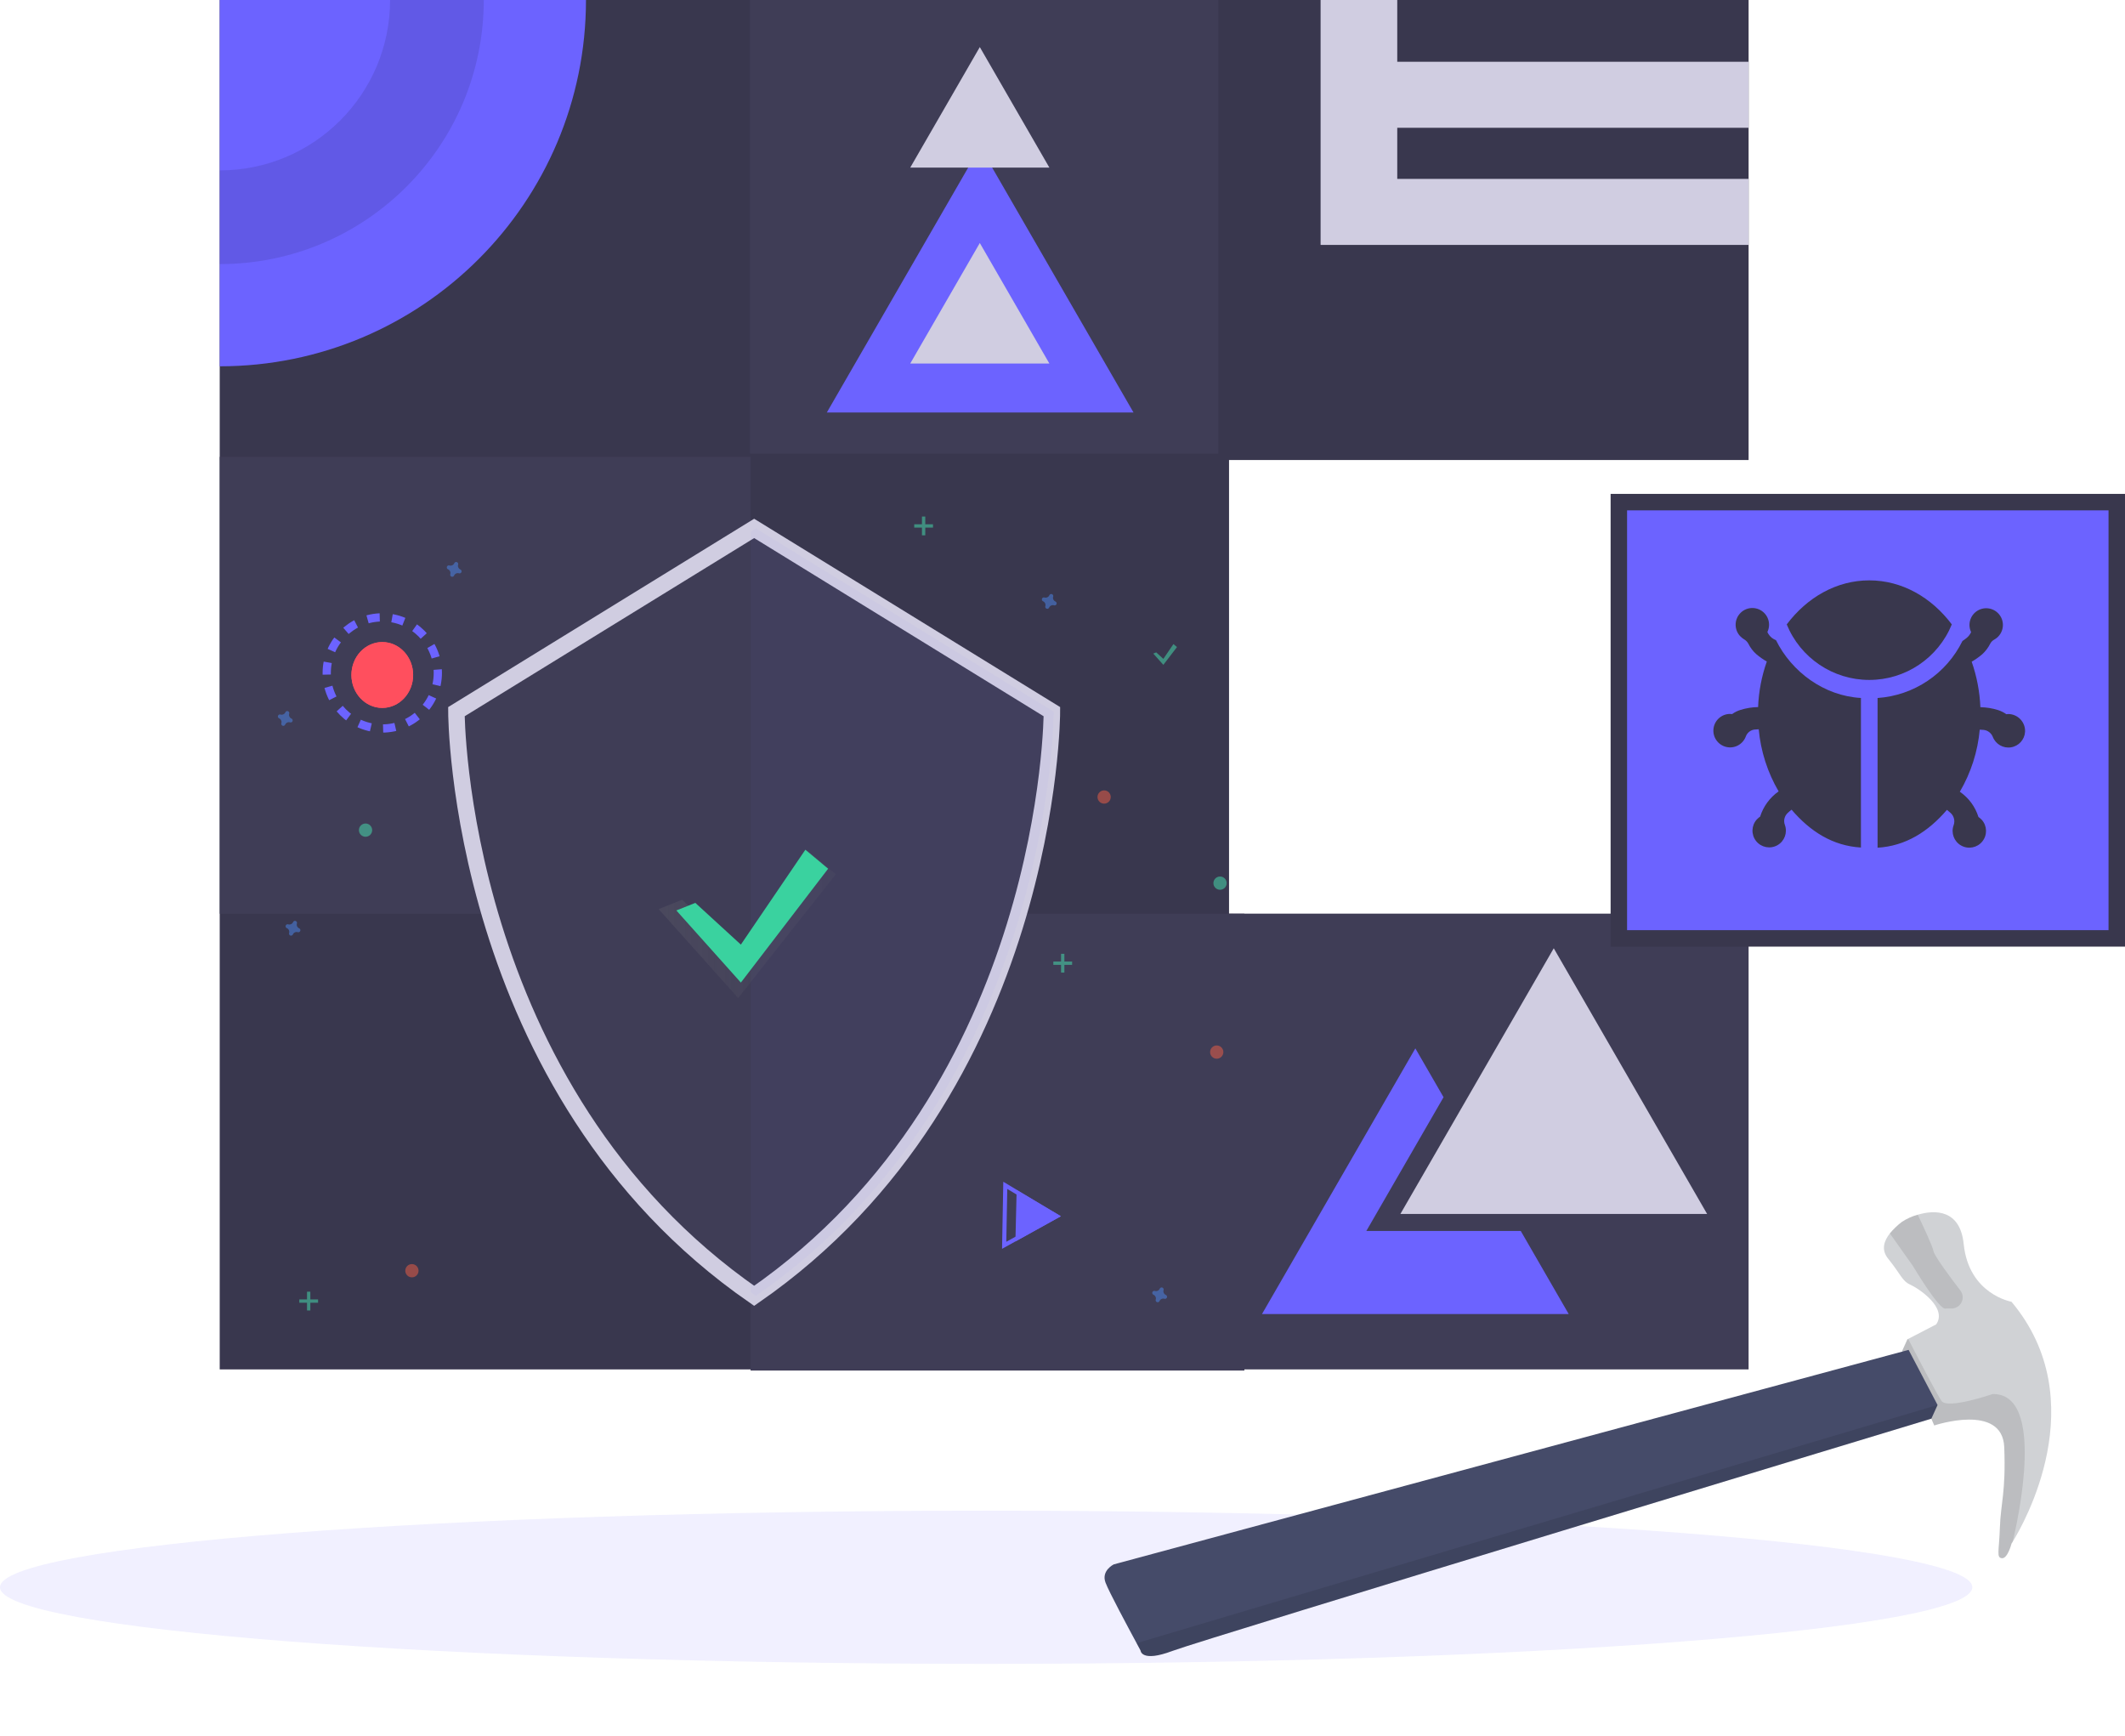
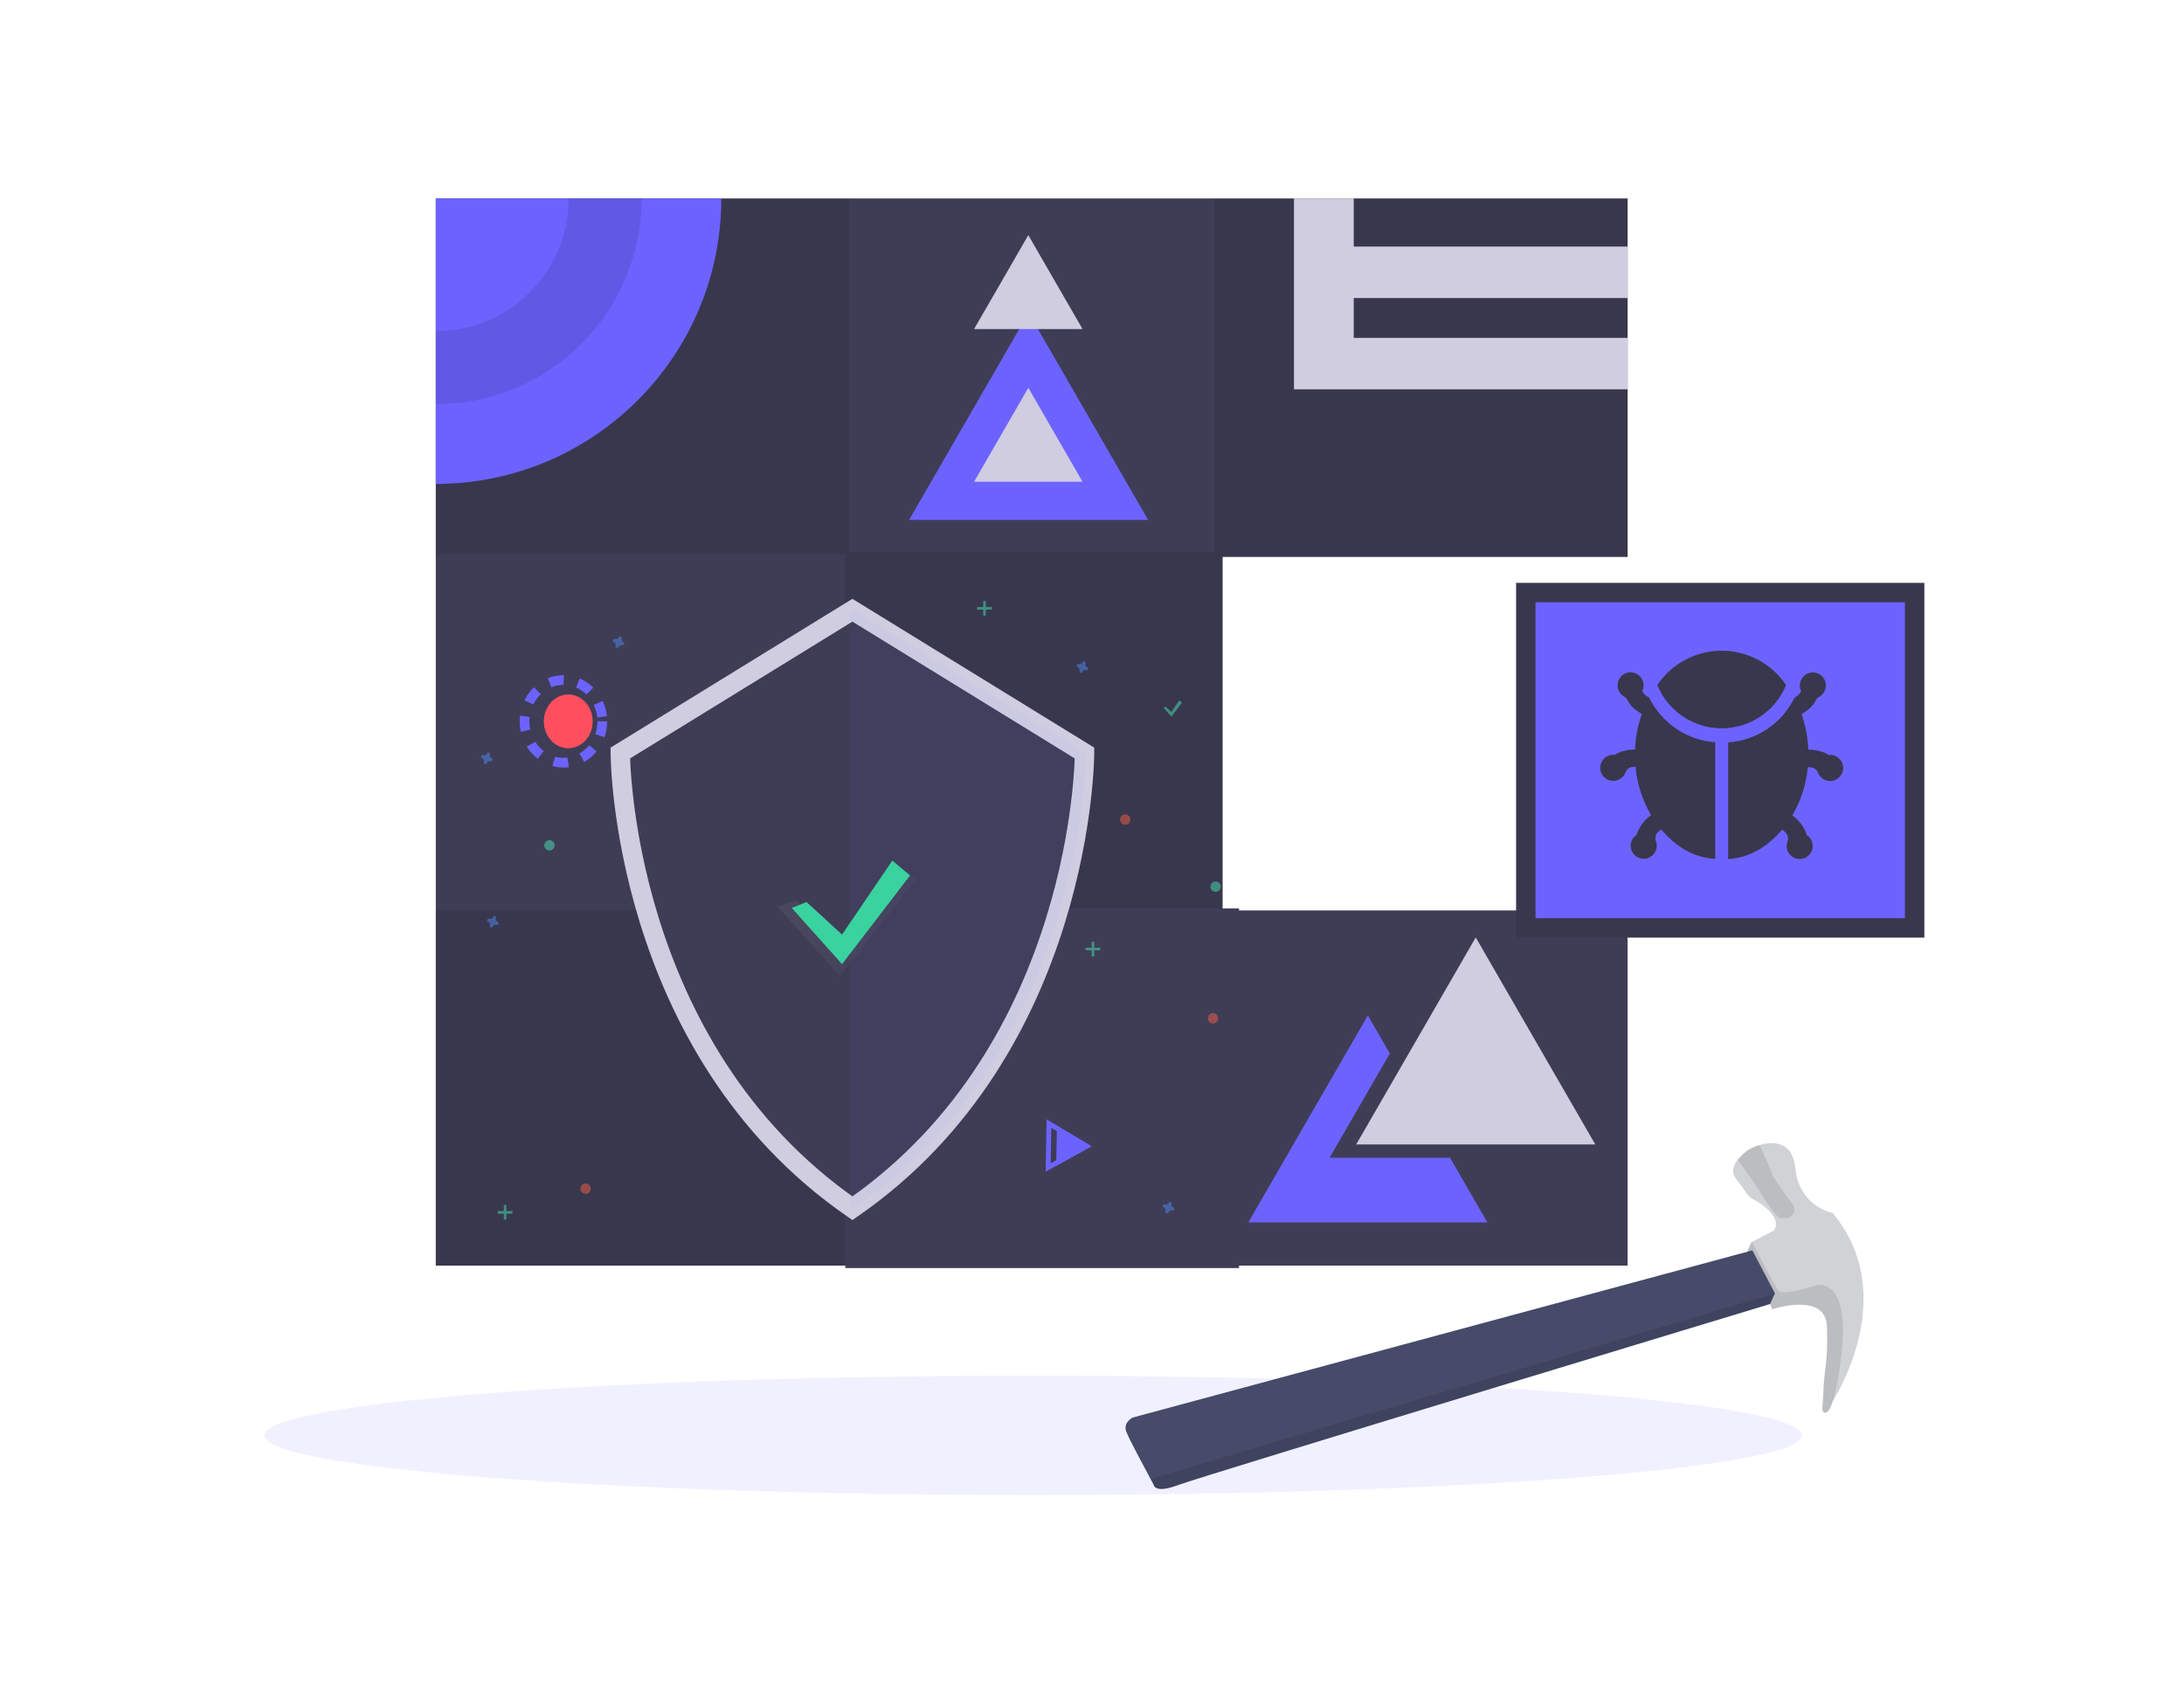
- <svg xmlns="http://www.w3.org/2000/svg" width="516.398" height="421.705">
+ <svg xmlns="http://www.w3.org/2000/svg" width="450" height="347" viewBox="0 0 450 347">
  <defs>
-     <linearGradient id="a" y1=".5" x2="1" y2=".5" gradientUnits="objectBoundingBox">
-       <stop offset="0" stop-color="gray" stop-opacity=".251" />
-       <stop offset=".535" stop-color="gray" stop-opacity=".122" />
-       <stop offset="1" stop-color="gray" stop-opacity=".102" />
+     <clipPath id="clip-path">
+       <rect id="矩形_3679" data-name="矩形 3679" width="450" height="347" transform="translate(280 2445)" fill="none" stroke="#707070" stroke-width="1" />
+     </clipPath>
+     <linearGradient id="linear-gradient" y1="0.5" x2="1" y2="0.5" gradientUnits="objectBoundingBox">
+       <stop offset="0" stop-color="gray" stop-opacity="0.251" />
+       <stop offset="0.535" stop-color="gray" stop-opacity="0.122" />
+       <stop offset="1" stop-color="gray" stop-opacity="0.102" />
    </linearGradient>
  </defs>
-   <g data-name="Group 3069" transform="translate(-568.602 -3583)">
-     <path data-name="Path 10633" d="M867.271 3804.986v-110.217h126.258V3583H622v332.72h371.529v-110.734z" fill="#3f3d56" />
-     <path data-name="Path 10634" d="M993.529 3694.769V3583H864.684v110.217H750.845V3583H622v111.769h116.426v110.217H622v110.734h246.306v-110.734h-1.035v-110.217z" opacity=".1" />
-     <path data-name="Path 10635" d="M711.001 3583a89 89 0 01-89 89v-89z" fill="#6c63ff" />
-     <path data-name="Path 10636" d="M663.396 3583a41.4 41.4 0 01-41.394 41.4v22.768a64.165 64.165 0 0064.164-64.162z" opacity=".1" />
-     <path data-name="Path 10637" d="M993.528 3614.047v-16.041h-85.379V3583h-18.628v59.507h104.007v-16.041h-85.379v-12.419z" fill="#d0cde1" />
-     <path data-name="Path 10639" d="M946.182 3813.401l18.632 32.272 18.633 32.273h-74.53l18.633-32.273z" fill="#d0cde1" />
-     <path data-name="Path 10640" d="M937.9 3882.086h-37.262l18.633-32.273.129-.224-6.852-11.868-18.632 32.272-18.633 32.273h74.53l-11.651-20.181z" fill="#6c63ff" />
-     <g data-name="Group 2999">
-       <path data-name="Path 10643" d="M806.794 3618.679l18.632 32.272 18.633 32.273h-74.53l18.633-32.273z" fill="#6c63ff" />
-       <path data-name="Path 10644" d="M806.706 3642.043l8.452 14.64 8.453 14.64h-33.81l8.453-14.64z" fill="#d0cde1" />
-       <path data-name="Path 10645" d="M806.706 3594.437l8.452 14.64 8.453 14.64h-33.81l8.453-14.64z" fill="#d0cde1" />
-     </g>
-     <ellipse data-name="Ellipse 639" cx="239.648" cy="18.608" rx="239.648" ry="18.608" transform="translate(568.602 3950.047)" fill="#6c63ff" opacity=".1" />
-     <g data-name="Group 3001">
-       <path data-name="Rectangle 2838" fill="#6c63ff" stroke="#39374d" stroke-width="4" d="M962 3705h121v106H962z" />
-       <g data-name="Group 3000" fill="#39374d">
-         <path data-name="Path 10725" d="M1042.912 3734.711c-4.938-6.561-12.093-10.7-20.057-10.7s-15.119 4.14-20.056 10.7a21.653 21.653 0 0040.113 0z" />
-         <path data-name="Path 10726" d="M1000.192 3738.552a5.187 5.187 0 01-1-.566 3.993 3.993 0 01-1.1-1.42 4.061 4.061 0 10-6.629.984 4.524 4.524 0 00.962.775 2.794 2.794 0 011.08 1.131 8.167 8.167 0 001.878 2.466 16.409 16.409 0 002.573 1.81 37.507 37.507 0 00-2.115 11.063 15.3 15.3 0 00-4.31.7 6.95 6.95 0 00-2 1 4.8 4.8 0 00-.492-.034 4.067 4.067 0 103.806 5.5 2.6 2.6 0 012.1-1.7 9.489 9.489 0 011.046-.068 36.424 36.424 0 004.836 15.085 11.866 11.866 0 00-4.5 6.143 1.692 1.692 0 00-.322.232 3.849 3.849 0 00-.475.441 4.061 4.061 0 106.816 1.329 2.664 2.664 0 01.662-2.873 11.41 11.41 0 01.962-.826c4.587 5.356 10.045 8.79 16.861 9.2v-36.34c-8.999-.503-16.85-6.368-20.639-14.032zm56.465 17.941a4.506 4.506 0 00-.492.034 7.669 7.669 0 00-2-1 15.2 15.2 0 00-4.31-.7 38.326 38.326 0 00-2.115-11.058 16.4 16.4 0 002.573-1.81 8.811 8.811 0 001.946-2.585 2.387 2.387 0 011-.99 4.061 4.061 0 10-5.656-1.793 3.857 3.857 0 01-1.1 1.42 10.645 10.645 0 01-1 .73 24.911 24.911 0 01-20.633 13.852v36.374c6.787-.407 12.279-3.857 16.861-9.2.356.283.656.537.911.775a2.749 2.749 0 01.713 2.958 4.061 4.061 0 106.833-1.318 3.867 3.867 0 00-.475-.441c-.187-.147-.322-.232-.322-.232a11.7 11.7 0 00-4.525-6.143 36.424 36.424 0 004.836-15.085 8.987 8.987 0 011 .068 2.715 2.715 0 012.178 1.7 4.061 4.061 0 007.834-1.233 4.123 4.123 0 00-4.067-4.333z" />
+   <g id="蒙版组_126" data-name="蒙版组 126" transform="translate(-280 -2445)" clip-path="url(#clip-path)">
+     <g id="组_3069" data-name="组 3069" transform="translate(-234.102 -1097.102)">
+       <path id="路径_10633" data-name="路径 10633" d="M162.115,146.724V73.875h83.452V0H0V219.916H245.567V146.724Z" transform="translate(603.896 3583)" fill="#3f3d56" />
+       <path id="路径_10634" data-name="路径 10634" d="M245.567,73.875V0H160.405V72.849H85.162V0H0V73.875H76.953v72.849H0v73.191H162.8V146.724h-.684V73.875Z" transform="translate(603.896 3583)" opacity="0.1" />
+       <path id="路径_10635" data-name="路径 10635" d="M110.956,117.983a58.828,58.828,0,0,1-58.825,58.827V117.983Z" transform="translate(551.766 3465.017)" fill="#6c63ff" />
+       <path id="路径_10636" data-name="路径 10636" d="M79.491,117.983a27.362,27.362,0,0,1-27.36,27.361v15.049a42.411,42.411,0,0,0,42.41-42.408Z" transform="translate(551.766 3465.017)" opacity="0.1" />
+       <path id="路径_10637" data-name="路径 10637" d="M585.745,20.521V9.918H529.312V0H517V39.332h68.745v-10.6H529.312V20.521Z" transform="translate(263.718 3583)" fill="#d0cde1" />
+       <path id="路径_10639" data-name="路径 10639" d="M579.114,445.263l12.315,21.331,12.316,21.331H554.483L566.8,466.594Z" transform="translate(239.055 3290.024)" fill="#d0cde1" />
+       <path id="路径_10640" data-name="路径 10640" d="M530.873,521.586H506.242l12.316-21.331.086-.148-4.529-7.844L501.8,513.594l-12.316,21.331h49.262l-7.7-13.339Z" transform="translate(281.824 3259.099)" fill="#6c63ff" />
+       <g id="组_2999" data-name="组 2999" transform="translate(701.407 3590.56)">
+         <path id="路径_10643" data-name="路径 10643" d="M700.114,289.263l12.315,21.331,12.316,21.331H675.483L687.8,310.594Z" transform="translate(-675.483 -273.24)" fill="#6c63ff" />
+         <path id="路径_10644" data-name="路径 10644" d="M725.835,334.415l5.586,9.677,5.587,9.676H714.661l5.587-9.676Z" transform="translate(-701.261 -302.949)" fill="#d0cde1" />
+         <path id="路径_10645" data-name="路径 10645" d="M725.835,242.415l5.586,9.677,5.587,9.676H714.661l5.587-9.676Z" transform="translate(-701.261 -242.415)" fill="#d0cde1" />
      </g>
-     </g>
-     <g data-name="Group 2998">
-       <g data-name="Group 2998">
-         <path data-name="Path 10730" d="M1027.428 3888.802c3.116 3.841 3.367 5.415 5.383 6.326s9.12 5.59 6.303 9.66l-6.792 3.524-.198.104-1.28 2.817 7.8 18.108s16.593-5.567 17.015 5.304-.872 13.692-1.057 19.45-.914 7.356.48 7.503 2.34-3.55 2.34-3.55.105-.162.294-.467c2.526-4.091 19.918-34.204-.308-58.301 0 0-10.357-1.786-11.606-14.011-.86-8.45-6.994-8.376-11.199-7.118a13.432 13.432 0 00-3.839 1.742 17.897 17.897 0 00-2.911 2.805c-1.342 1.69-2.207 3.898-.425 6.104z" fill="#d0d2d5" />
-         <path data-name="Path 10731" d="M1032.125 3908.415l-1.28 2.817 7.797 18.11s16.595-5.568 17.017 5.303-.872 13.692-1.057 19.45-.914 7.356.48 7.503 2.34-3.55 2.34-3.55.105-.162.294-.467c1.263-5.273 8.108-36.175-4.916-35.864 0 0-10.94 3.775-12.4 1.652-1.158-1.678-6.08-11.147-8.08-15.03z" opacity=".1" />
-         <path data-name="Path 10732" d="M1027.852 3882.671l5.588 7.885s6.333 10.646 7.907 10.39a7.182 7.182 0 011.41-.017 2.723 2.723 0 002.241-4.377c-2.237-2.903-6.342-8.401-6.529-9.543s-2.621-6.332-3.847-8.875a13.431 13.431 0 00-3.838 1.742 17.895 17.895 0 00-2.931 2.799z" opacity=".1" />
-         <path data-name="Path 10733" d="M837.255 3967.523c.85 2.267 5.516 10.932 7.557 14.717l.955 1.781s.132 2.966 7.72.11 184.451-56.439 184.451-56.439l1.511-3.325-7.038-13.391-193.146 52.118s-3.11 1.498-2.01 4.429z" fill="#454b69" />
-       </g>
-       <path data-name="Path 10734" d="M844.811 3982.24l.955 1.781s.132 2.966 7.72.11 184.452-56.439 184.452-56.439l1.511-3.325z" opacity=".1" />
-     </g>
-     <path data-name="Rectangle 2872" fill="#3f3d56" d="M751 3805h120v111H751z" />
-     <path data-name="Rectangle 2873" fill="#3f3d56" d="M622 3694h129v111H622z" />
-     <g data-name="Group 3066" transform="translate(636.132 3708.505)">
-       <path data-name="Path 10624" d="M44.343 12.866a.986.986 0 01-.549-1.191.472.472 0 00.021-.109.494.494 0 00-.888-.328.47.47 0 00-.055.1.986.986 0 01-1.191.549.475.475 0 00-.109-.021.494.494 0 00-.328.888.474.474 0 00.1.055.986.986 0 01.549 1.191.472.472 0 00-.021.109.494.494 0 00.888.328.475.475 0 00.055-.1.986.986 0 011.191-.549.474.474 0 00.109.021.494.494 0 00.328-.888.474.474 0 00-.1-.055z" fill="#4d8af0" opacity=".5" />
-       <path data-name="Path 10625" d="M5.173 100.058a.986.986 0 01-.549-1.191.476.476 0 00.021-.109.494.494 0 00-.888-.328.475.475 0 00-.055.1.986.986 0 01-1.191.549.477.477 0 00-.109-.021.494.494 0 00-.328.888.474.474 0 00.1.055.986.986 0 01.549 1.192.472.472 0 00-.021.109.494.494 0 00.888.328.472.472 0 00.055-.1.986.986 0 011.191-.549.468.468 0 00.109.021.494.494 0 00.328-.888.471.471 0 00-.1-.056z" fill="#4d8af0" opacity=".5" />
-       <circle data-name="Ellipse 634" cx="1.61" cy="1.61" r="1.61" transform="translate(199.174 66.535)" fill="#f55f44" opacity=".5" />
-       <circle data-name="Ellipse 635" cx="1.61" cy="1.61" r="1.61" transform="translate(30.959 181.629)" fill="#f55f44" opacity=".5" />
-       <circle data-name="Ellipse 636" cx="1.61" cy="1.61" r="1.61" transform="translate(226.539 128.509)" fill="#f55f44" opacity=".5" />
-       <path data-name="Path 10626" d="M188.948 20.646a.986.986 0 01-.549-1.191.474.474 0 00.022-.109.494.494 0 00-.888-.328.466.466 0 00-.055.1.986.986 0 01-1.192.549.472.472 0 00-.109-.021.494.494 0 00-.328.888.469.469 0 00.1.055.986.986 0 01.549 1.191.467.467 0 00-.021.109.494.494 0 00.888.328.475.475 0 00.055-.1.986.986 0 011.191-.549.475.475 0 00.11.021.494.494 0 00.327-.888.47.47 0 00-.1-.055z" fill="#4d8af0" opacity=".5" />
-       <path data-name="Path 10627" d="M215.777 189.13a.986.986 0 01-.549-1.191.472.472 0 00.021-.109.494.494 0 00-.888-.328.469.469 0 00-.055.1.986.986 0 01-1.191.549.477.477 0 00-.109-.021.494.494 0 00-.328.888.485.485 0 00.1.055.985.985 0 01.549 1.191.459.459 0 00-.021.109.494.494 0 00.888.328.453.453 0 00.055-.1.986.986 0 011.191-.549.477.477 0 00.109.021.494.494 0 00.328-.888.473.473 0 00-.1-.055z" fill="#4d8af0" opacity=".5" />
-       <path data-name="Path 10628" d="M3.295 49.084a.986.986 0 01-.549-1.191.476.476 0 00.021-.109.494.494 0 00-.888-.328.474.474 0 00-.055.1.986.986 0 01-1.191.549.472.472 0 00-.109-.021.494.494 0 00-.328.888.474.474 0 00.1.055.986.986 0 01.549 1.191.472.472 0 00-.021.109.494.494 0 00.888.328.473.473 0 00.055-.1.986.986 0 011.191-.549.474.474 0 00.109.021.494.494 0 00.328-.888.476.476 0 00-.1-.055z" fill="#4d8af0" opacity=".5" />
-       <circle data-name="Ellipse 637" cx="1.61" cy="1.61" r="1.61" transform="translate(19.691 74.583)" fill="#47e6b1" opacity=".5" />
-       <circle data-name="Ellipse 638" cx="1.61" cy="1.61" r="1.61" transform="translate(227.344 87.461)" fill="#47e6b1" opacity=".5" />
-       <g data-name="Group 2979" opacity=".5" fill="#47e6b1">
-         <path data-name="Rectangle 2828" d="M156.516 0h.805v4.561h-.805z" />
-         <path data-name="Rectangle 2829" d="M159.199 1.878v.805h-4.561v-.805z" />
-       </g>
-       <g data-name="Group 2981" opacity=".5" fill="#47e6b1">
-         <path data-name="Rectangle 2832" d="M7.081 188.336h.805v4.561h-.805z" />
-         <path data-name="Rectangle 2833" d="M9.764 190.214v.805H5.203v-.805z" />
-       </g>
-       <g data-name="Group 2982" opacity=".5" fill="#47e6b1">
-         <path data-name="Rectangle 2834" d="M190.32 106.241h.805v4.561h-.805z" />
-         <path data-name="Rectangle 2835" d="M193.003 108.119v.805h-4.561v-.805z" />
-       </g>
-       <path data-name="Path 10629" d="M213.448 33.004l1.729 1.584 2.449-3.6.864.72-3.313 4.322-2.449-2.737z" fill="#47e6b1" opacity=".5" />
-       <path data-name="Path 10630" d="M115.737 2.883L43.382 47.411s0 91.838 72.357 141.931c72.357-50.093 72.357-141.931 72.357-141.931z" fill="#3f3d56" stroke="#d0cde1" stroke-width="4" />
-       <path data-name="Path 10631" d="M116.169 2.883l-1.237.761v184.83c.411.29.821.581 1.237.869 72.357-50.093 72.357-141.931 72.357-141.931z" fill="#6c63ff" opacity=".04" />
-       <g data-name="Group 2983">
-         <path data-name="Path 10622" d="M350.6 314.64l13.64 12.5 16.909-24.394 6.82 5.684-23.73 30.077-19.324-21.6z" transform="translate(-252.385 -221.526)" fill="url(#a)" opacity=".7" />
-       </g>
-       <path data-name="Path 10632" d="M101.439 93.864l11.069 10.141 15.675-23.052 5.533 4.611-21.208 27.664-15.679-17.523z" fill="#3ad29f" />
-       <g data-name="Group 2986">
-         <path data-name="Polygon 6" d="M179.527 163.646l10.74 6.358-11.04 6.12z" fill="#6c63ff" />
-         <g data-name="Polygon 7" fill="none">
-           <path d="M176.283 161.624L190.266 170l-14.29 7.92z" />
-           <path d="M177.25 163.37l-.24 12.838 11.254-6.238-11.014-6.6m-.968-1.746l13.985 8.38-14.289 7.92.304-16.3z" fill="#6c63ff" />
+       <ellipse id="椭圆_639" data-name="椭圆 639" cx="158.398" cy="12.299" rx="158.398" ry="12.299" transform="translate(568.602 3825.605)" fill="#6c63ff" opacity="0.1" />
+       <g id="组_3001" data-name="组 3001" transform="translate(828.484 3664.221)">
+         <rect id="矩形_2838" data-name="矩形 2838" width="80.118" height="69.102" transform="translate(0 0)" fill="#6c63ff" stroke="#39374d" stroke-width="4" />
+         <g id="组_3000" data-name="组 3000" transform="translate(15.329 11.981)">
+           <path id="路径_10725" data-name="路径 10725" d="M544.293,336.643a15.959,15.959,0,0,0-26.513,0,14.312,14.312,0,0,0,26.513,0Z" transform="translate(-506.004 -329.57)" fill="#39374d" />
+           <path id="路径_10726" data-name="路径 10726" d="M496.332,346.618a3.429,3.429,0,0,1-.658-.374,2.639,2.639,0,0,1-.725-.938,2.684,2.684,0,1,0-4.382.651,2.989,2.989,0,0,0,.636.512,1.848,1.848,0,0,1,.714.748,5.4,5.4,0,0,0,1.241,1.63,10.849,10.849,0,0,0,1.7,1.2,24.792,24.792,0,0,0-1.4,7.312,10.11,10.11,0,0,0-2.849.46,4.593,4.593,0,0,0-1.32.658,3.182,3.182,0,0,0-.325-.022,2.688,2.688,0,1,0,2.516,3.634,1.716,1.716,0,0,1,1.387-1.122,6.274,6.274,0,0,1,.692-.045,24.074,24.074,0,0,0,3.2,9.97,7.843,7.843,0,0,0-2.972,4.06,1.118,1.118,0,0,0-.213.153,2.545,2.545,0,0,0-.314.292,2.684,2.684,0,1,0,4.5.879,1.761,1.761,0,0,1,.437-1.9,7.545,7.545,0,0,1,.636-.546c3.032,3.54,6.639,5.81,11.144,6.079v-24.02A16.58,16.58,0,0,1,496.332,346.618Zm37.321,11.858a2.972,2.972,0,0,0-.325.022,5.067,5.067,0,0,0-1.32-.658,10.041,10.041,0,0,0-2.849-.46,25.33,25.33,0,0,0-1.4-7.309,10.837,10.837,0,0,0,1.7-1.2,5.826,5.826,0,0,0,1.286-1.708,1.578,1.578,0,0,1,.662-.654h0a2.684,2.684,0,1,0-3.738-1.185,2.547,2.547,0,0,1-.725.938,7.015,7.015,0,0,1-.658.482,16.465,16.465,0,0,1-13.638,9.155v24.042c4.486-.269,8.116-2.55,11.144-6.079.235.187.434.355.6.512a1.817,1.817,0,0,1,.471,1.955,2.684,2.684,0,1,0,4.516-.871,2.551,2.551,0,0,0-.314-.292c-.123-.1-.213-.153-.213-.153a7.736,7.736,0,0,0-2.991-4.06,24.075,24.075,0,0,0,3.2-9.97,5.947,5.947,0,0,1,.662.045,1.794,1.794,0,0,1,1.439,1.122,2.684,2.684,0,0,0,5.178-.815,2.725,2.725,0,0,0-2.688-2.864Z" transform="translate(-486.279 -337.007)" fill="#39374d" />
        </g>
      </g>
-       <g data-name="Group 2987">
-         <g data-name="Ellipse 259" transform="translate(17.867 30.495)" fill="#ff4f5e" stroke="#ff4f5e" stroke-width="1.5">
-           <ellipse cx="7.5" cy="8" rx="7.5" ry="8" stroke="none" />
-           <ellipse cx="7.5" cy="8" rx="6.75" ry="7.25" fill="none" />
+       <g id="组_2998" data-name="组 2998" transform="matrix(-0.995, -0.105, 0.105, -0.995, 892.563, 3863.659)">
+         <g id="组_2998-2" data-name="组 2998" transform="translate(0 0)">
+           <path id="路径_10730" data-name="路径 10730" d="M28.806,45.907c-2.31-2.307-2.588-3.324-3.975-3.783s-6.379-3.043-4.811-5.909l4.218-2.786.123-.082.645-1.939L18.627,20.052s-10.515,4.808-11.546-2.3S6.7,8.692,6.426,4.9,6.517,0,5.591,0,4.3,2.494,4.3,2.494s-.058.114-.161.327C2.764,5.681-6.574,26.673,8.383,41.1c0,0,6.928.456,8.6,8.4,1.151,5.491,5.176,5.018,7.851,3.9a8.873,8.873,0,0,0,2.4-1.411,11.823,11.823,0,0,0,1.72-2.045C29.714,48.743,30.129,47.233,28.806,45.907Z" transform="translate(0 29.983)" fill="#d0d2d5" />
+           <path id="路径_10731" data-name="路径 10731" d="M20.869,33.347l.646-1.939L15.135,20.052S4.62,24.859,3.589,17.747,3.212,8.692,2.935,4.9,3.025,0,2.1,0,.808,2.494.808,2.494s-.058.114-.161.327C.183,6.373-2.171,27.149,6.364,26.045c0,0,6.925-3.236,8.032-1.945.876,1.022,4.767,6.9,6.35,9.315Z" transform="translate(3.492 29.983)" opacity="0.1" />
+           <path id="路径_10732" data-name="路径 10732" d="M12.72,11.079,8.5,6.285S3.6-.269,2.588.009a4.744,4.744,0,0,1-.926.108A1.8,1.8,0,0,0,.494,3.148C2.164,4.9,5.243,8.228,5.444,8.967a51.022,51.022,0,0,0,3.143,5.564,8.873,8.873,0,0,0,2.4-1.411,11.822,11.822,0,0,0,1.732-2.042Z" transform="translate(16.232 68.868)" opacity="0.1" />
+           <path id="路径_10733" data-name="路径 10733" d="M129.843,10.988c-.716-1.431-4.381-6.8-5.985-9.145l-.751-1.1s-.292-1.939-5.079.464S.762,51.068.762,51.068L0,53.358l5.55,8.31,123.28-47.63S130.769,12.837,129.843,10.988Z" transform="translate(18.443 0)" fill="#454b69" />
        </g>
-         <g data-name="Ellipse 260" transform="translate(10.867 23.495)" fill="none" stroke="#6c63ff" stroke-width="2" stroke-dasharray="3">
-           <circle cx="14.5" cy="14.5" r="14.5" stroke="none" />
-           <circle cx="14.5" cy="14.5" r="13.5" />
+         <path id="路径_10734" data-name="路径 10734" d="M123.858,1.843l-.751-1.1s-.292-1.939-5.079.464S.762,51.068.762,51.068L0,53.358Z" transform="translate(18.443 0)" opacity="0.1" />
+       </g>
+       <rect id="矩形_2872" data-name="矩形 2872" width="81.119" height="74.109" transform="translate(688.278 3729.317)" fill="#3f3d56" />
+       <rect id="矩形_2873" data-name="矩形 2873" width="84.124" height="73.107" transform="translate(604.154 3656.209)" fill="#3f3d56" />
+       <g id="组_3066" data-name="组 3066" transform="translate(613.237 3665.954)">
+         <g id="组_3066-2" data-name="组 3066" transform="translate(0)">
+           <path id="路径_10624" data-name="路径 10624" d="M325.483,108.468a.652.652,0,0,1-.363-.788.317.317,0,0,0,.014-.072h0a.327.327,0,0,0-.587-.217h0a.311.311,0,0,0-.036.064.652.652,0,0,1-.788.363.314.314,0,0,0-.072-.014h0a.327.327,0,0,0-.217.587h0a.312.312,0,0,0,.064.036.652.652,0,0,1,.363.788.312.312,0,0,0-.014.072h0a.327.327,0,0,0,.587.217h0a.316.316,0,0,0,.036-.064.652.652,0,0,1,.787-.363.313.313,0,0,0,.072.014h0a.327.327,0,0,0,.217-.587h0A.314.314,0,0,0,325.483,108.468Z" transform="translate(-296.174 -99.964)" fill="#4d8af0" opacity="0.5" />
+           <path id="路径_10625" data-name="路径 10625" d="M179.483,433.468a.652.652,0,0,1-.363-.788.315.315,0,0,0,.014-.072h0a.327.327,0,0,0-.587-.217h0a.314.314,0,0,0-.036.064.652.652,0,0,1-.788.363.314.314,0,0,0-.072-.014h0a.327.327,0,0,0-.217.587h0a.308.308,0,0,0,.064.036.652.652,0,0,1,.363.788.311.311,0,0,0-.014.072h0a.327.327,0,0,0,.587.217h0a.31.31,0,0,0,.036-.064.652.652,0,0,1,.788-.363.3.3,0,0,0,.072.014h0a.327.327,0,0,0,.217-.587h0A.31.31,0,0,0,179.483,433.468Z" transform="translate(-176.064 -367.332)" fill="#4d8af0" opacity="0.5" />
+           <circle id="椭圆_634" data-name="椭圆 634" cx="1.064" cy="1.064" r="1.064" transform="translate(131.646 43.977)" fill="#f55f44" opacity="0.5" />
+           <circle id="椭圆_635" data-name="椭圆 635" cx="1.064" cy="1.064" r="1.064" transform="translate(20.463 120.05)" fill="#f55f44" opacity="0.5" />
+           <circle id="椭圆_636" data-name="椭圆 636" cx="1.064" cy="1.064" r="1.064" transform="translate(149.734 84.939)" fill="#f55f44" opacity="0.5" />
+           <path id="路径_10626" data-name="路径 10626" d="M864.484,137.468a.652.652,0,0,1-.363-.787.32.32,0,0,0,.014-.072h0a.327.327,0,0,0-.587-.217h0a.311.311,0,0,0-.036.064.652.652,0,0,1-.788.363.315.315,0,0,0-.072-.014h0a.327.327,0,0,0-.216.587h0a.311.311,0,0,0,.064.036.651.651,0,0,1,.363.788.3.3,0,0,0-.014.072h0a.327.327,0,0,0,.587.217h0a.313.313,0,0,0,.036-.064.652.652,0,0,1,.787-.363.315.315,0,0,0,.072.014h0a.327.327,0,0,0,.216-.587h0a.313.313,0,0,0-.064-.036Z" transform="translate(-739.595 -123.821)" fill="#4d8af0" opacity="0.5" />
+           <path id="路径_10627" data-name="路径 10627" d="M964.483,765.468a.652.652,0,0,1-.363-.787.312.312,0,0,0,.014-.072h0a.327.327,0,0,0-.587-.216h0a.306.306,0,0,0-.036.064.651.651,0,0,1-.787.363.318.318,0,0,0-.072-.014h0a.327.327,0,0,0-.217.587h0a.325.325,0,0,0,.064.036.651.651,0,0,1,.363.787.3.3,0,0,0-.014.072h0a.327.327,0,0,0,.587.216h0a.3.3,0,0,0,.036-.064.651.651,0,0,1,.787-.363.318.318,0,0,0,.072.014h0a.327.327,0,0,0,.217-.587h0A.308.308,0,0,0,964.483,765.468Z" transform="translate(-821.862 -640.46)" fill="#4d8af0" opacity="0.5" />
+           <path id="路径_10628" data-name="路径 10628" d="M172.483,243.468a.652.652,0,0,1-.363-.787.314.314,0,0,0,.014-.072h0a.327.327,0,0,0-.587-.217h0a.314.314,0,0,0-.036.064.652.652,0,0,1-.788.363.312.312,0,0,0-.072-.014h0a.327.327,0,0,0-.217.587h0a.314.314,0,0,0,.064.036.652.652,0,0,1,.363.788.313.313,0,0,0-.014.072h0a.327.327,0,0,0,.587.217h0a.313.313,0,0,0,.036-.064.652.652,0,0,1,.787-.363.313.313,0,0,0,.072.014h0a.327.327,0,0,0,.217-.587h0A.317.317,0,0,0,172.483,243.468Z" transform="translate(-170.305 -211.025)" fill="#4d8af0" opacity="0.5" />
+           <circle id="椭圆_637" data-name="椭圆 637" cx="1.064" cy="1.064" r="1.064" transform="translate(13.015 49.297)" fill="#47e6b1" opacity="0.5" />
+           <circle id="椭圆_638" data-name="椭圆 638" cx="1.064" cy="1.064" r="1.064" transform="translate(150.266 57.808)" fill="#47e6b1" opacity="0.5" />
+           <g id="组_2979" data-name="组 2979" transform="translate(102.21)" opacity="0.5">
+             <rect id="矩形_2828" data-name="矩形 2828" width="0.532" height="3.015" transform="translate(1.241)" fill="#47e6b1" />
+             <rect id="矩形_2829" data-name="矩形 2829" width="0.532" height="3.015" transform="translate(3.015 1.241) rotate(90)" fill="#47e6b1" />
+           </g>
+           <g id="组_2981" data-name="组 2981" transform="translate(3.439 124.483)" opacity="0.5">
+             <rect id="矩形_2832" data-name="矩形 2832" width="0.532" height="3.015" transform="translate(1.241)" fill="#47e6b1" />
+             <rect id="矩形_2833" data-name="矩形 2833" width="0.532" height="3.015" transform="translate(3.015 1.241) rotate(90)" fill="#47e6b1" />
+           </g>
+           <g id="组_2982" data-name="组 2982" transform="translate(124.553 70.221)" opacity="0.5">
+             <rect id="矩形_2834" data-name="矩形 2834" width="0.532" height="3.015" transform="translate(1.241)" fill="#47e6b1" />
+             <rect id="矩形_2835" data-name="矩形 2835" width="0.532" height="3.015" transform="translate(3.015 1.241) rotate(90)" fill="#47e6b1" />
+           </g>
+           <path id="路径_10629" data-name="路径 10629" d="M793.4,116.833l1.143,1.047,1.619-2.38.571.476-2.19,2.857-1.619-1.809Z" transform="translate(-652.316 -95.019)" fill="#47e6b1" opacity="0.5" />
+           <path id="路径_10630" data-name="路径 10630" d="M379.823,76.854,332,106.285s0,60.7,47.825,93.811c47.825-33.11,47.825-93.811,47.825-93.811Z" transform="translate(-303.325 -74.949)" fill="#3f3d56" stroke="#d0cde1" stroke-width="4" />
+           <path id="路径_10631" data-name="路径 10631" d="M599.517,76.854l-.818.5V199.523c.271.192.543.384.818.574,47.825-33.11,47.825-93.811,47.825-93.811Z" transform="translate(-522.734 -74.949)" fill="#6c63ff" opacity="0.04" />
+           <g id="组_2983" data-name="组 2983" transform="translate(61.163 53.686)" opacity="0.7">
+             <path id="路径_10622" data-name="路径 10622" d="M348.678,310.609l9.016,8.265L368.87,302.75l4.508,3.757-15.685,19.88-12.772-14.275Z" transform="translate(-344.921 -302.75)" fill="url(#linear-gradient)" />
+           </g>
+           <path id="路径_10632" data-name="路径 10632" d="M363.968,310.283l7.313,6.7,10.361-15.237L385.3,304.8l-14.018,18.284L360.921,311.5Z" transform="translate(-296.921 -248.242)" fill="#3ad29f" />
+           <g id="组_2986" data-name="组 2986" transform="matrix(-0.875, 0.485, -0.485, -0.875, 125.76, 112.366)">
+             <path id="多边形_6" data-name="多边形 6" d="M4.17,0,8.34,7.114H0Z" transform="translate(8.34 7.114) rotate(180)" fill="#6c63ff" />
+             <g id="多边形_7" data-name="多边形 7" transform="translate(10.793 9.321) rotate(180)" fill="none">
+               <path d="M5.4,0l5.4,9.321H0Z" stroke="none" />
+               <path d="M 5.397 1.996 L 1.734 8.321 L 9.059 8.321 L 5.397 1.996 M 5.397 -2.86102294921875e-06 L 10.793 9.321 L 9.5367431640625e-07 9.321 L 5.397 -2.86102294921875e-06 Z" stroke="none" fill="#6c63ff" />
+             </g>
+           </g>
+           <g id="组_2987" data-name="组 2987" transform="translate(7.942 15.292)">
+             <g id="椭圆_259" data-name="椭圆 259" transform="translate(5.007 4.006)" fill="#ff4f5e" stroke="#ff4f5e" stroke-width="1.5">
+               <ellipse cx="5.007" cy="5.508" rx="5.007" ry="5.508" stroke="none" />
+               <ellipse cx="5.007" cy="5.508" rx="4.257" ry="4.758" fill="none" />
+             </g>
+             <g id="椭圆_260" data-name="椭圆 260" transform="translate(0 0)" fill="none" stroke="#6c63ff" stroke-width="2" stroke-dasharray="3">
+               <ellipse cx="9.013" cy="9.514" rx="9.013" ry="9.514" stroke="none" />
+               <ellipse cx="9.013" cy="9.514" rx="8.013" ry="8.514" fill="none" />
+             </g>
+           </g>
        </g>
      </g>
    </g>
  </g>
</svg>
